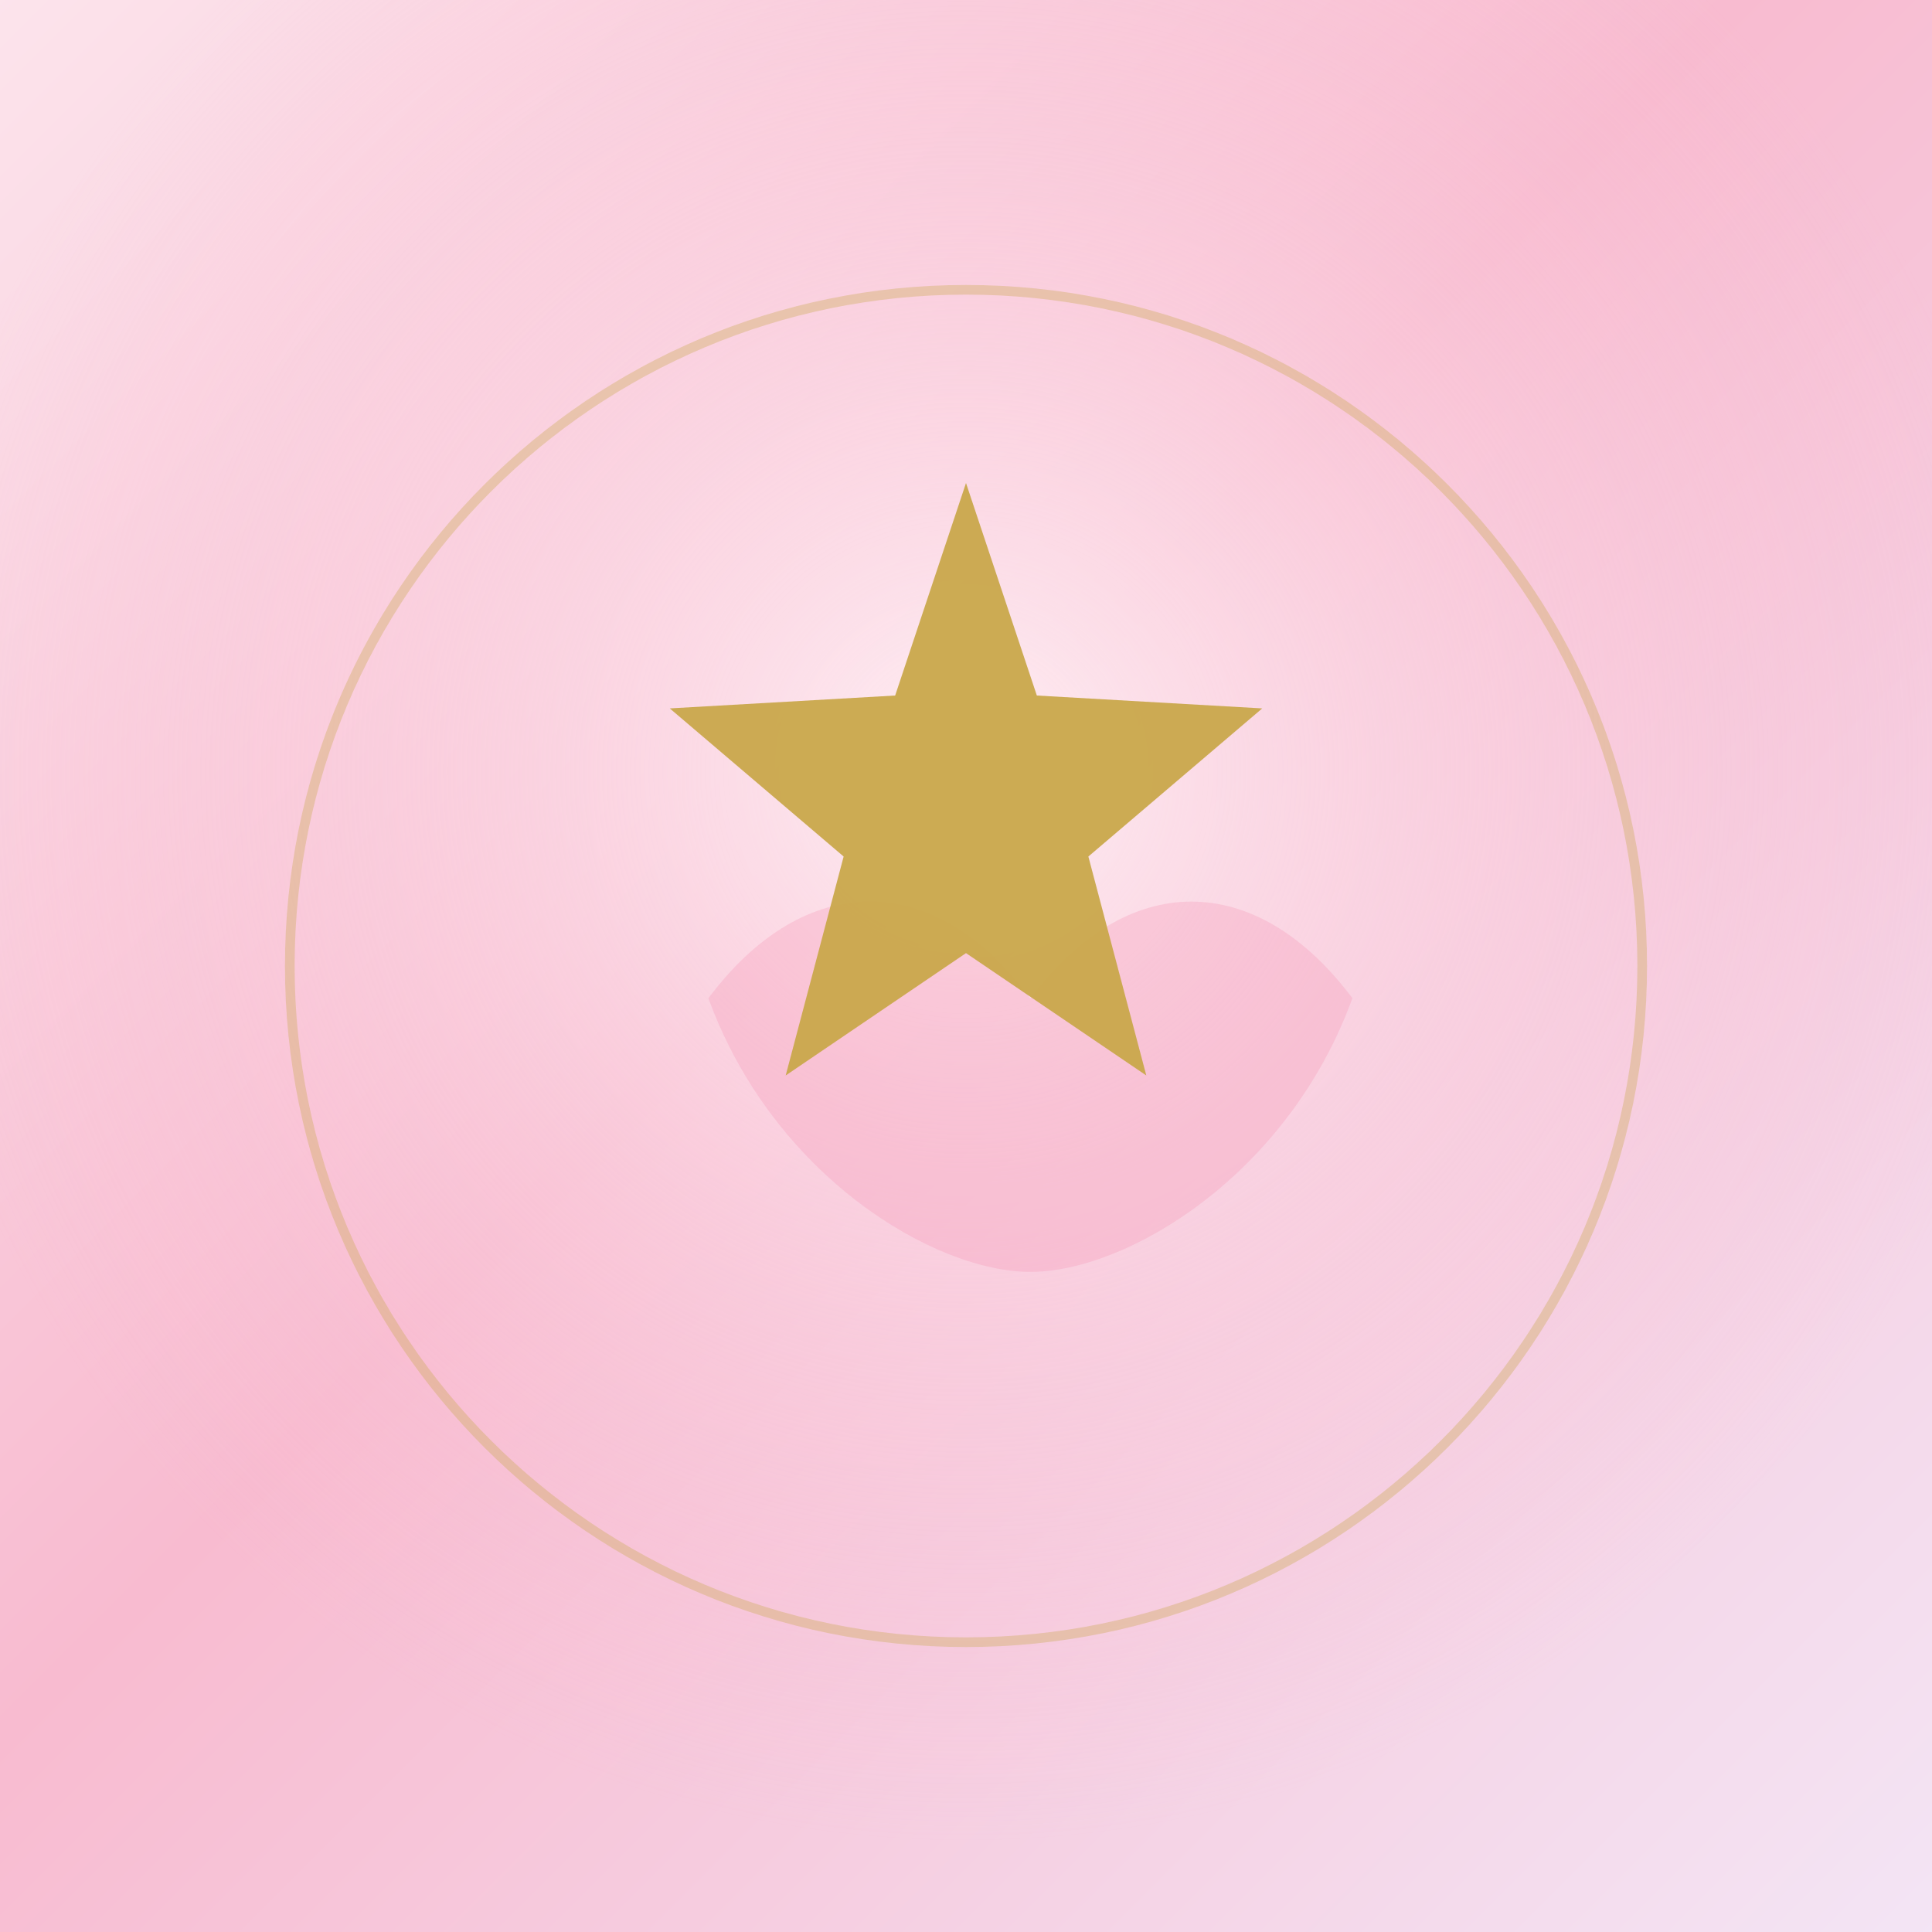
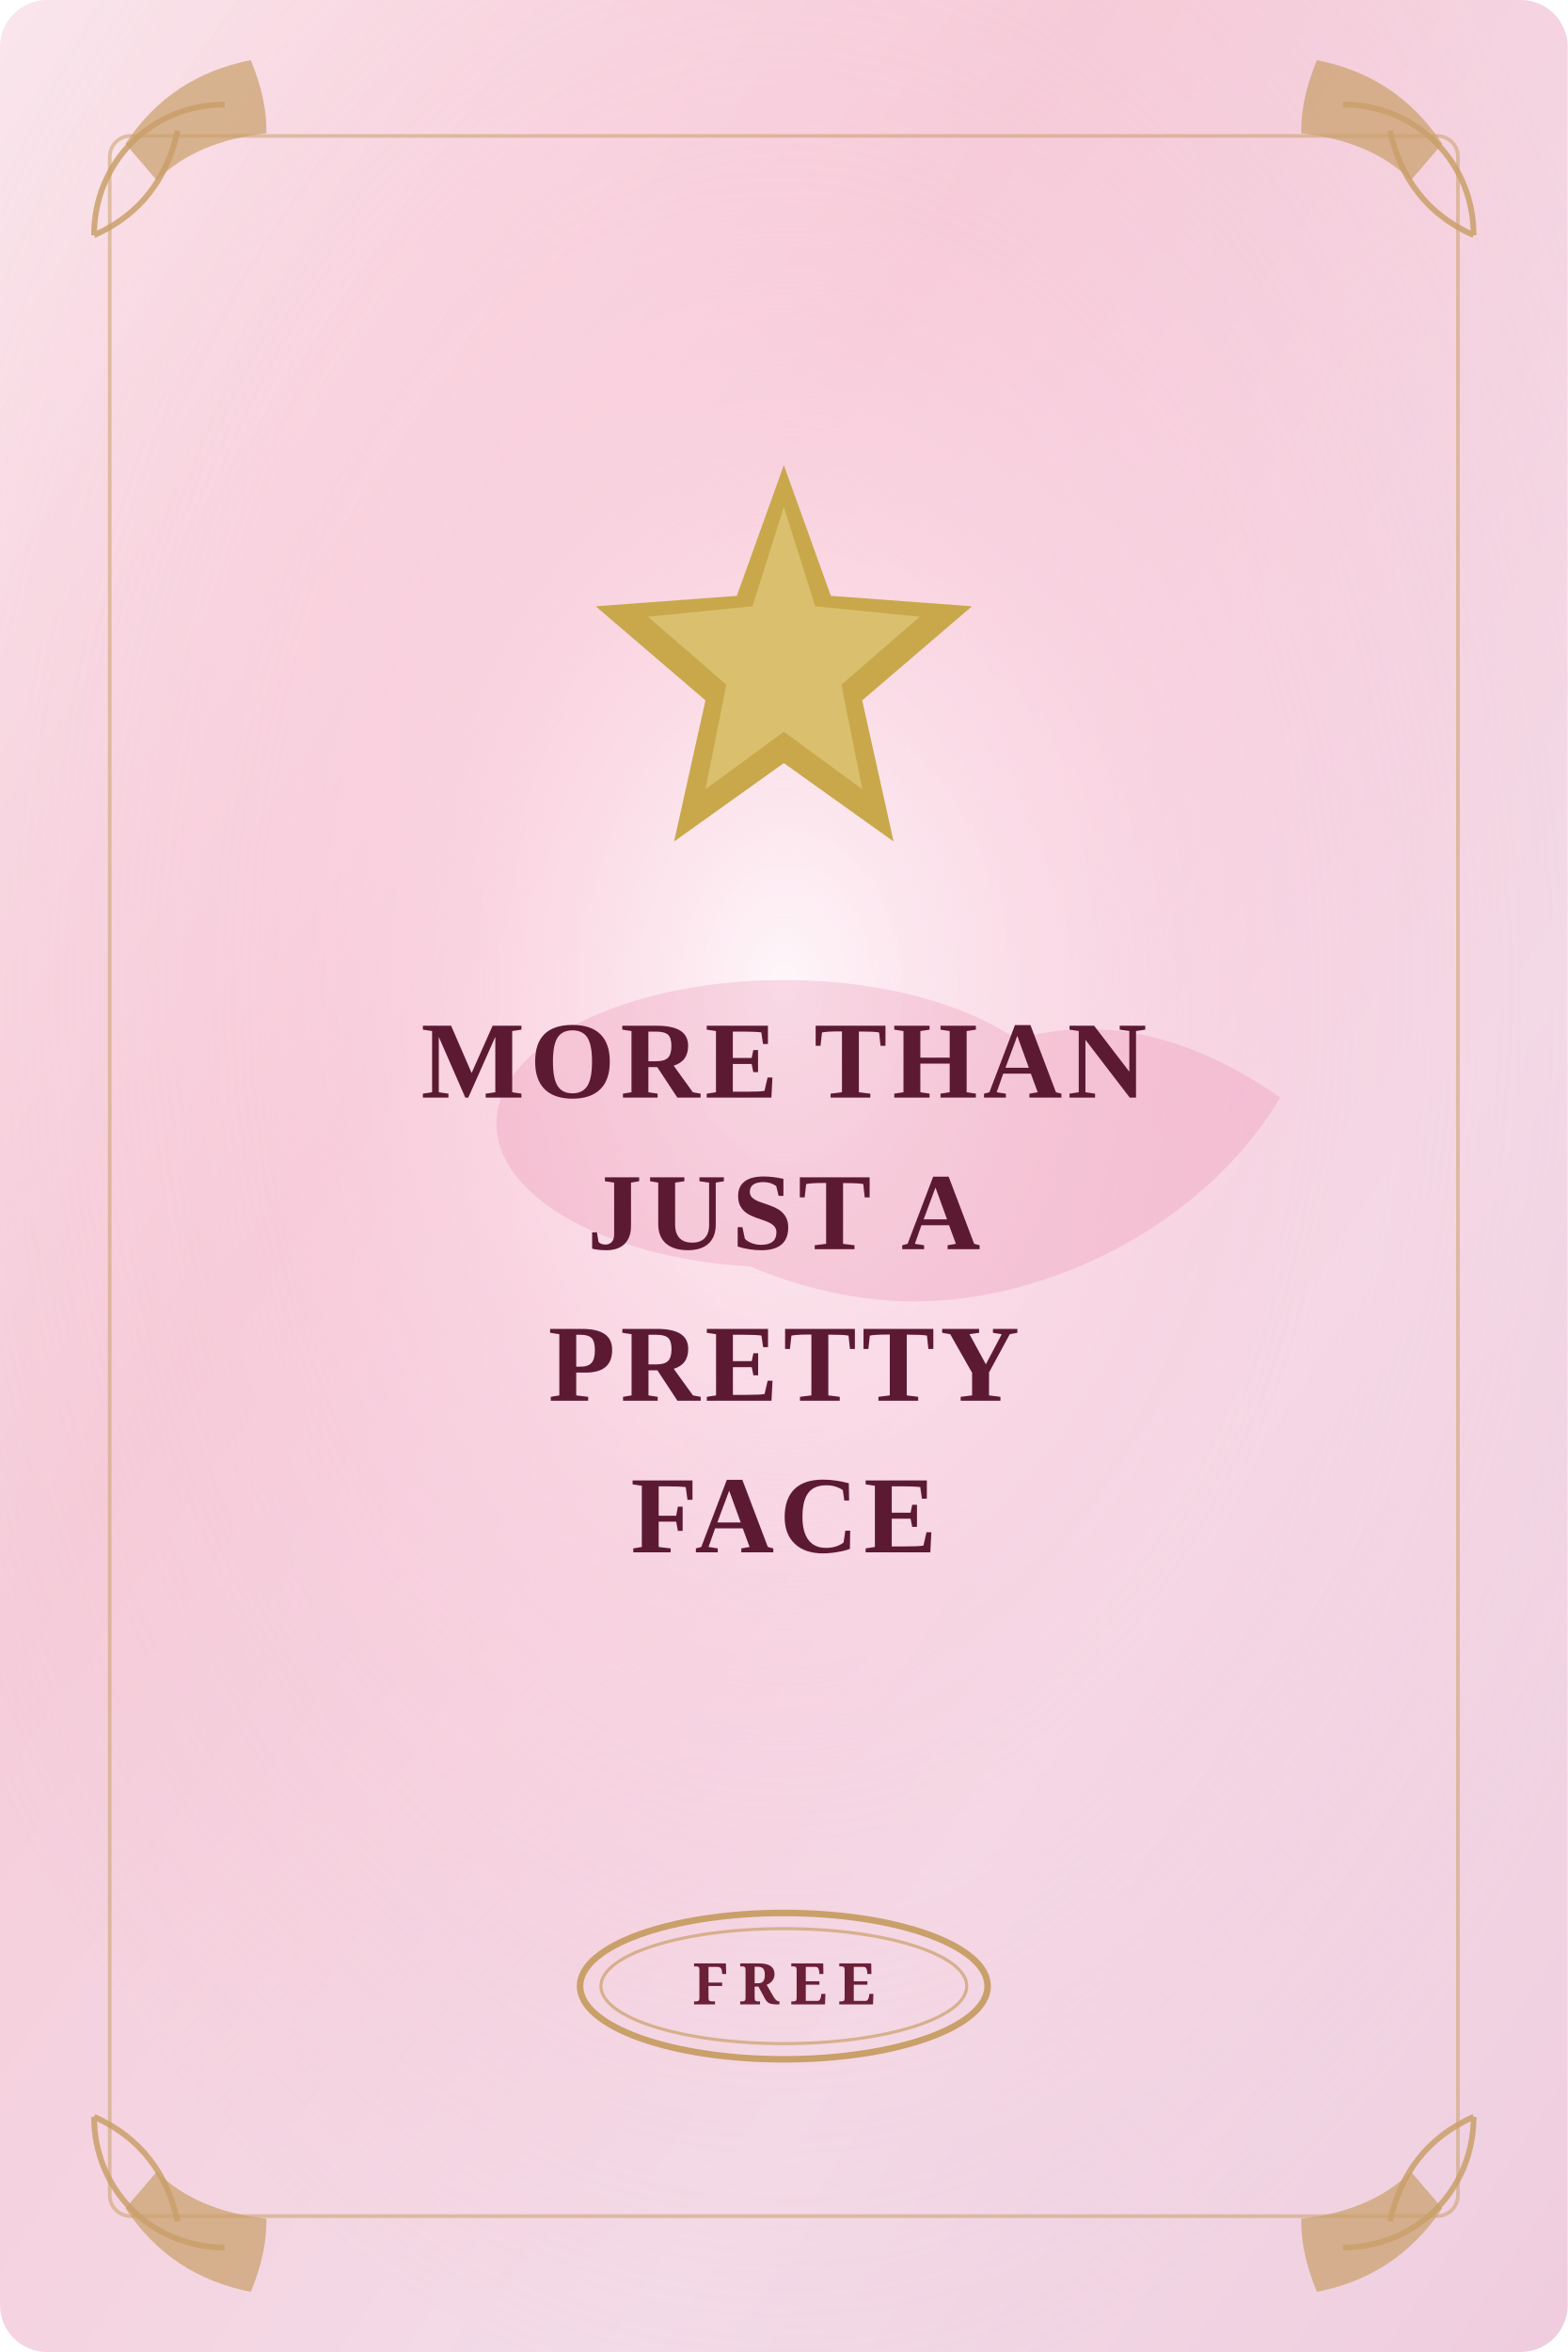
- <svg xmlns="http://www.w3.org/2000/svg" width="600" height="600" viewBox="0 0 600 600" role="img" aria-label="More Than Just a Pretty Face">
+ <svg xmlns="http://www.w3.org/2000/svg" width="600" height="900" viewBox="0 0 600 900" role="img" aria-label="More Than Just a Pretty Face">
  <defs>
-     <linearGradient id="bg" x1="0" y1="0" x2="1" y2="1">
-       <stop offset="0%" stop-color="#fce4ec" />
-       <stop offset="45%" stop-color="#f8bbd0" />
-       <stop offset="100%" stop-color="#f3e5f5" />
+     <linearGradient id="paper" x1="0" y1="0" x2="1" y2="1">
+       <stop offset="0%" stop-color="#fdf2f5" />
+       <stop offset="35%" stop-color="#f8d5e0" />
+       <stop offset="70%" stop-color="#f5e6f0" />
+       <stop offset="100%" stop-color="#f0d4e4" />
    </linearGradient>
-     <radialGradient id="glow" cx="50%" cy="40%" r="55%">
-       <stop offset="0%" stop-color="#fff5f8" stop-opacity="0.9" />
-       <stop offset="100%" stop-color="#f8bbd0" stop-opacity="0" />
+     <radialGradient id="wash" cx="50%" cy="42%" r="60%">
+       <stop offset="0%" stop-color="#fff8fb" stop-opacity="0.95" />
+       <stop offset="55%" stop-color="#f8bbd0" stop-opacity="0.35" />
+       <stop offset="100%" stop-color="#e8a0b8" stop-opacity="0.15" />
    </radialGradient>
+     <filter id="soft" x="-20%" y="-20%" width="140%" height="140%">
+       <feGaussianBlur stdDeviation="1.2" />
+     </filter>
  </defs>
-   <rect width="600" height="600" fill="url(#bg)" />
-   <rect width="600" height="600" fill="url(#glow)" />
-   <path d="M220 310c30-40 70-40 100 0 30-40 70-40 100 0-20 55-70 85-100 85s-80-30-100-85z" fill="#f48fb1" opacity="0.28" />
-   <path d="M300 150l22 66 70 4-54 46 18 68-56-38-56 38 18-68-54-46 70-4z" fill="#c9a84c" opacity="0.95" />
-   <circle cx="300" cy="300" r="210" fill="none" stroke="#c9a84c" stroke-width="3" opacity="0.35" />
+   <rect width="600" height="900" rx="18" fill="url(#paper)" />
+   <rect width="600" height="900" rx="18" fill="url(#wash)" />
+   <g opacity="0.22" fill="#e5739a">
+     <ellipse cx="300" cy="430" rx="110" ry="55" />
+     <path d="M210 420c40-35 90-35 140 0 40-35 90-35 140 0-30 50-90 78-140 78s-110-28-140-78z" />
+   </g>
+   <g fill="none" stroke="#c9a06a" stroke-width="2.2" opacity="0.85">
+     <path d="M36 90c0-28 22-50 50-50" />
+     <path d="M36 90c18-8 28-22 32-40" />
+     <path d="M564 90c0-28-22-50-50-50" />
+     <path d="M564 90c-18-8-28-22-32-40" />
+     <path d="M36 810c0 28 22 50 50 50" />
+     <path d="M36 810c18 8 28 22 32 40" />
+     <path d="M564 810c0 28-22 50-50 50" />
+     <path d="M564 810c-18 8-28 22-32 40" />
+   </g>
+   <g fill="#c9a06a" opacity="0.7">
+     <path d="M48 55c12-18 28-28 48-32 4 10 6 18 6 28-18 2-32 8-42 18z" />
+     <path d="M552 55c-12-18-28-28-48-32-4 10-6 18-6 28 18 2 32 8 42 18z" />
+     <path d="M48 845c12 18 28 28 48 32 4-10 6-18 6-28-18-2-32-8-42-18z" />
+     <path d="M552 845c-12 18-28 28-48 32-4-10-6-18-6-28 18-2 32-8 42-18z" />
+   </g>
+   <rect x="42" y="52" width="516" height="796" rx="8" fill="none" stroke="#c9a06a" stroke-width="1.4" opacity="0.55" />
+   <g transform="translate(300 250)">
+     <path d="M0-72 L18-22 72-18 30 18 42 72 0 42 -42 72 -30 18 -72-18 -18-22 Z" fill="#c9a84c" />
+     <path d="M0-56 L12-18 52-14 22 12 30 52 0 30 -30 52 -22 12 -52-14 -12-18 Z" fill="#e8d48a" opacity="0.55" />
+   </g>
+   <g fill="#5c1a32" font-family="Georgia, 'Times New Roman', serif" font-weight="700" text-anchor="middle">
+     <text x="300" y="420" font-size="42" letter-spacing="2">MORE THAN</text>
+     <text x="300" y="478" font-size="42" letter-spacing="2">JUST A</text>
+     <text x="300" y="536" font-size="42" letter-spacing="2">PRETTY</text>
+     <text x="300" y="594" font-size="42" letter-spacing="2">FACE</text>
+   </g>
+   <g transform="translate(300 760)">
+     <ellipse rx="78" ry="28" fill="none" stroke="#c9a06a" stroke-width="2.5" />
+     <ellipse rx="70" ry="22" fill="none" stroke="#c9a06a" stroke-width="1.2" opacity="0.7" />
+     <text x="0" y="7" text-anchor="middle" font-family="Georgia, serif" font-size="22" font-weight="700" fill="#6b2038" letter-spacing="4">FREE</text>
+   </g>
</svg>
